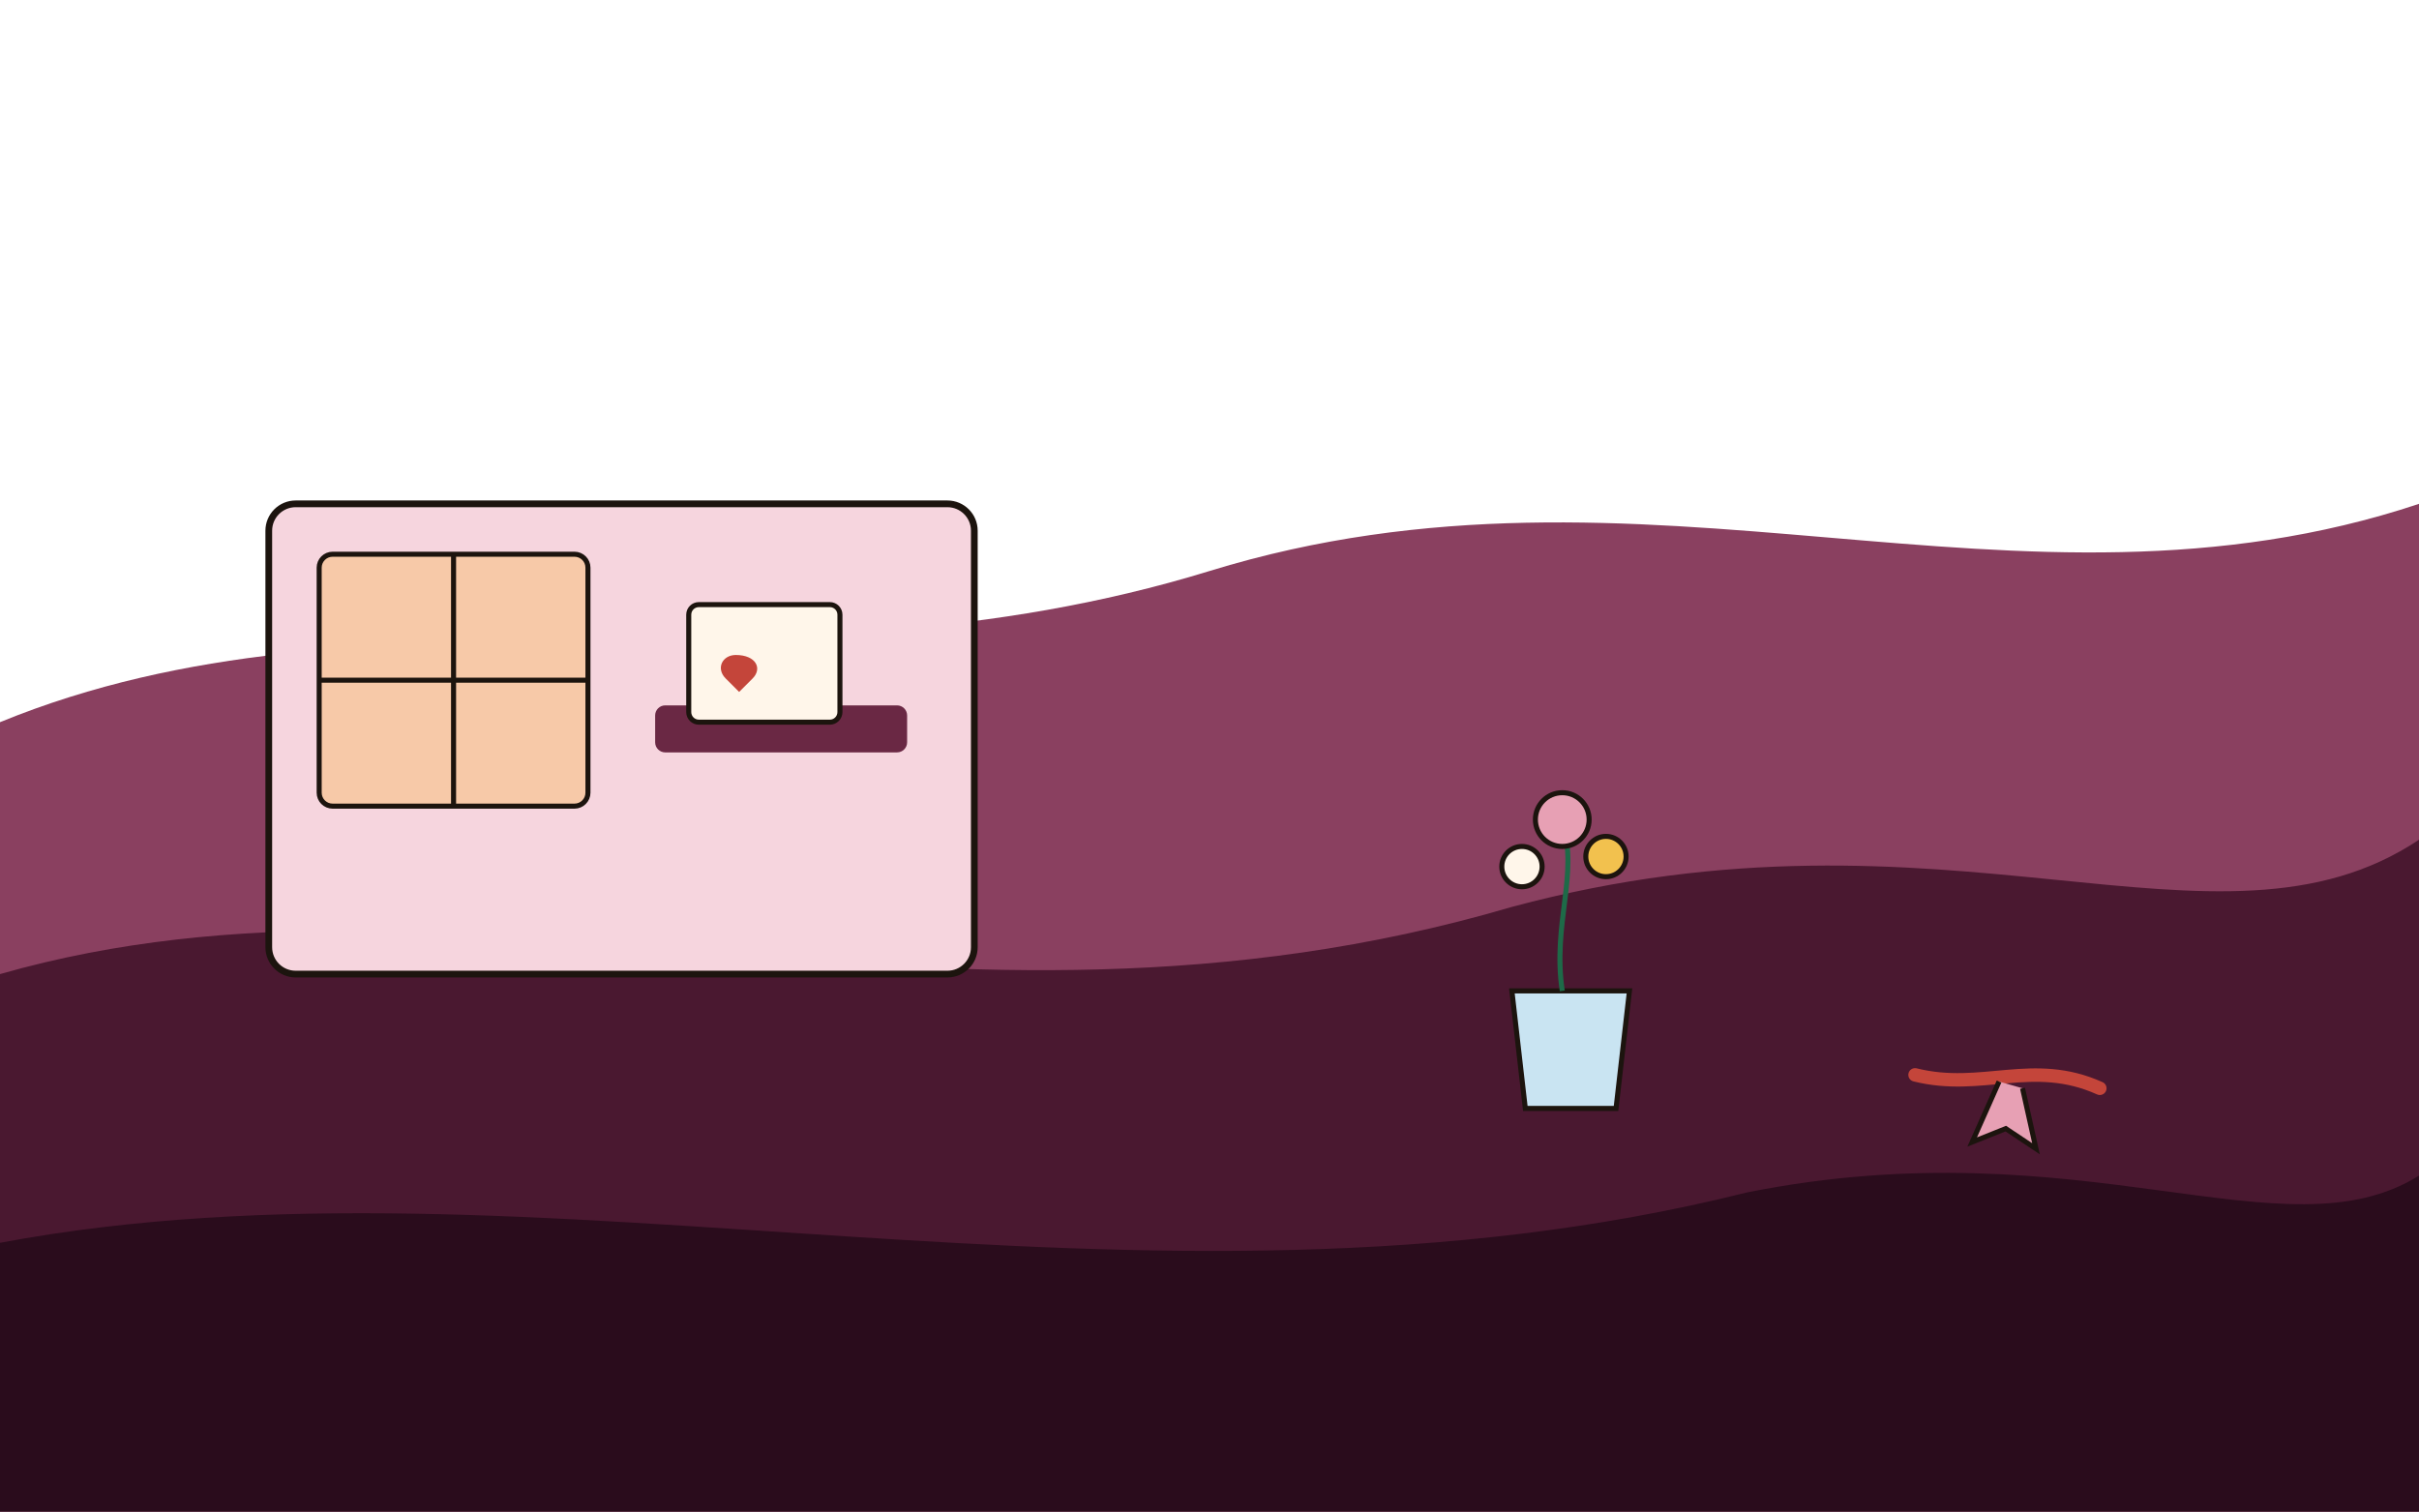
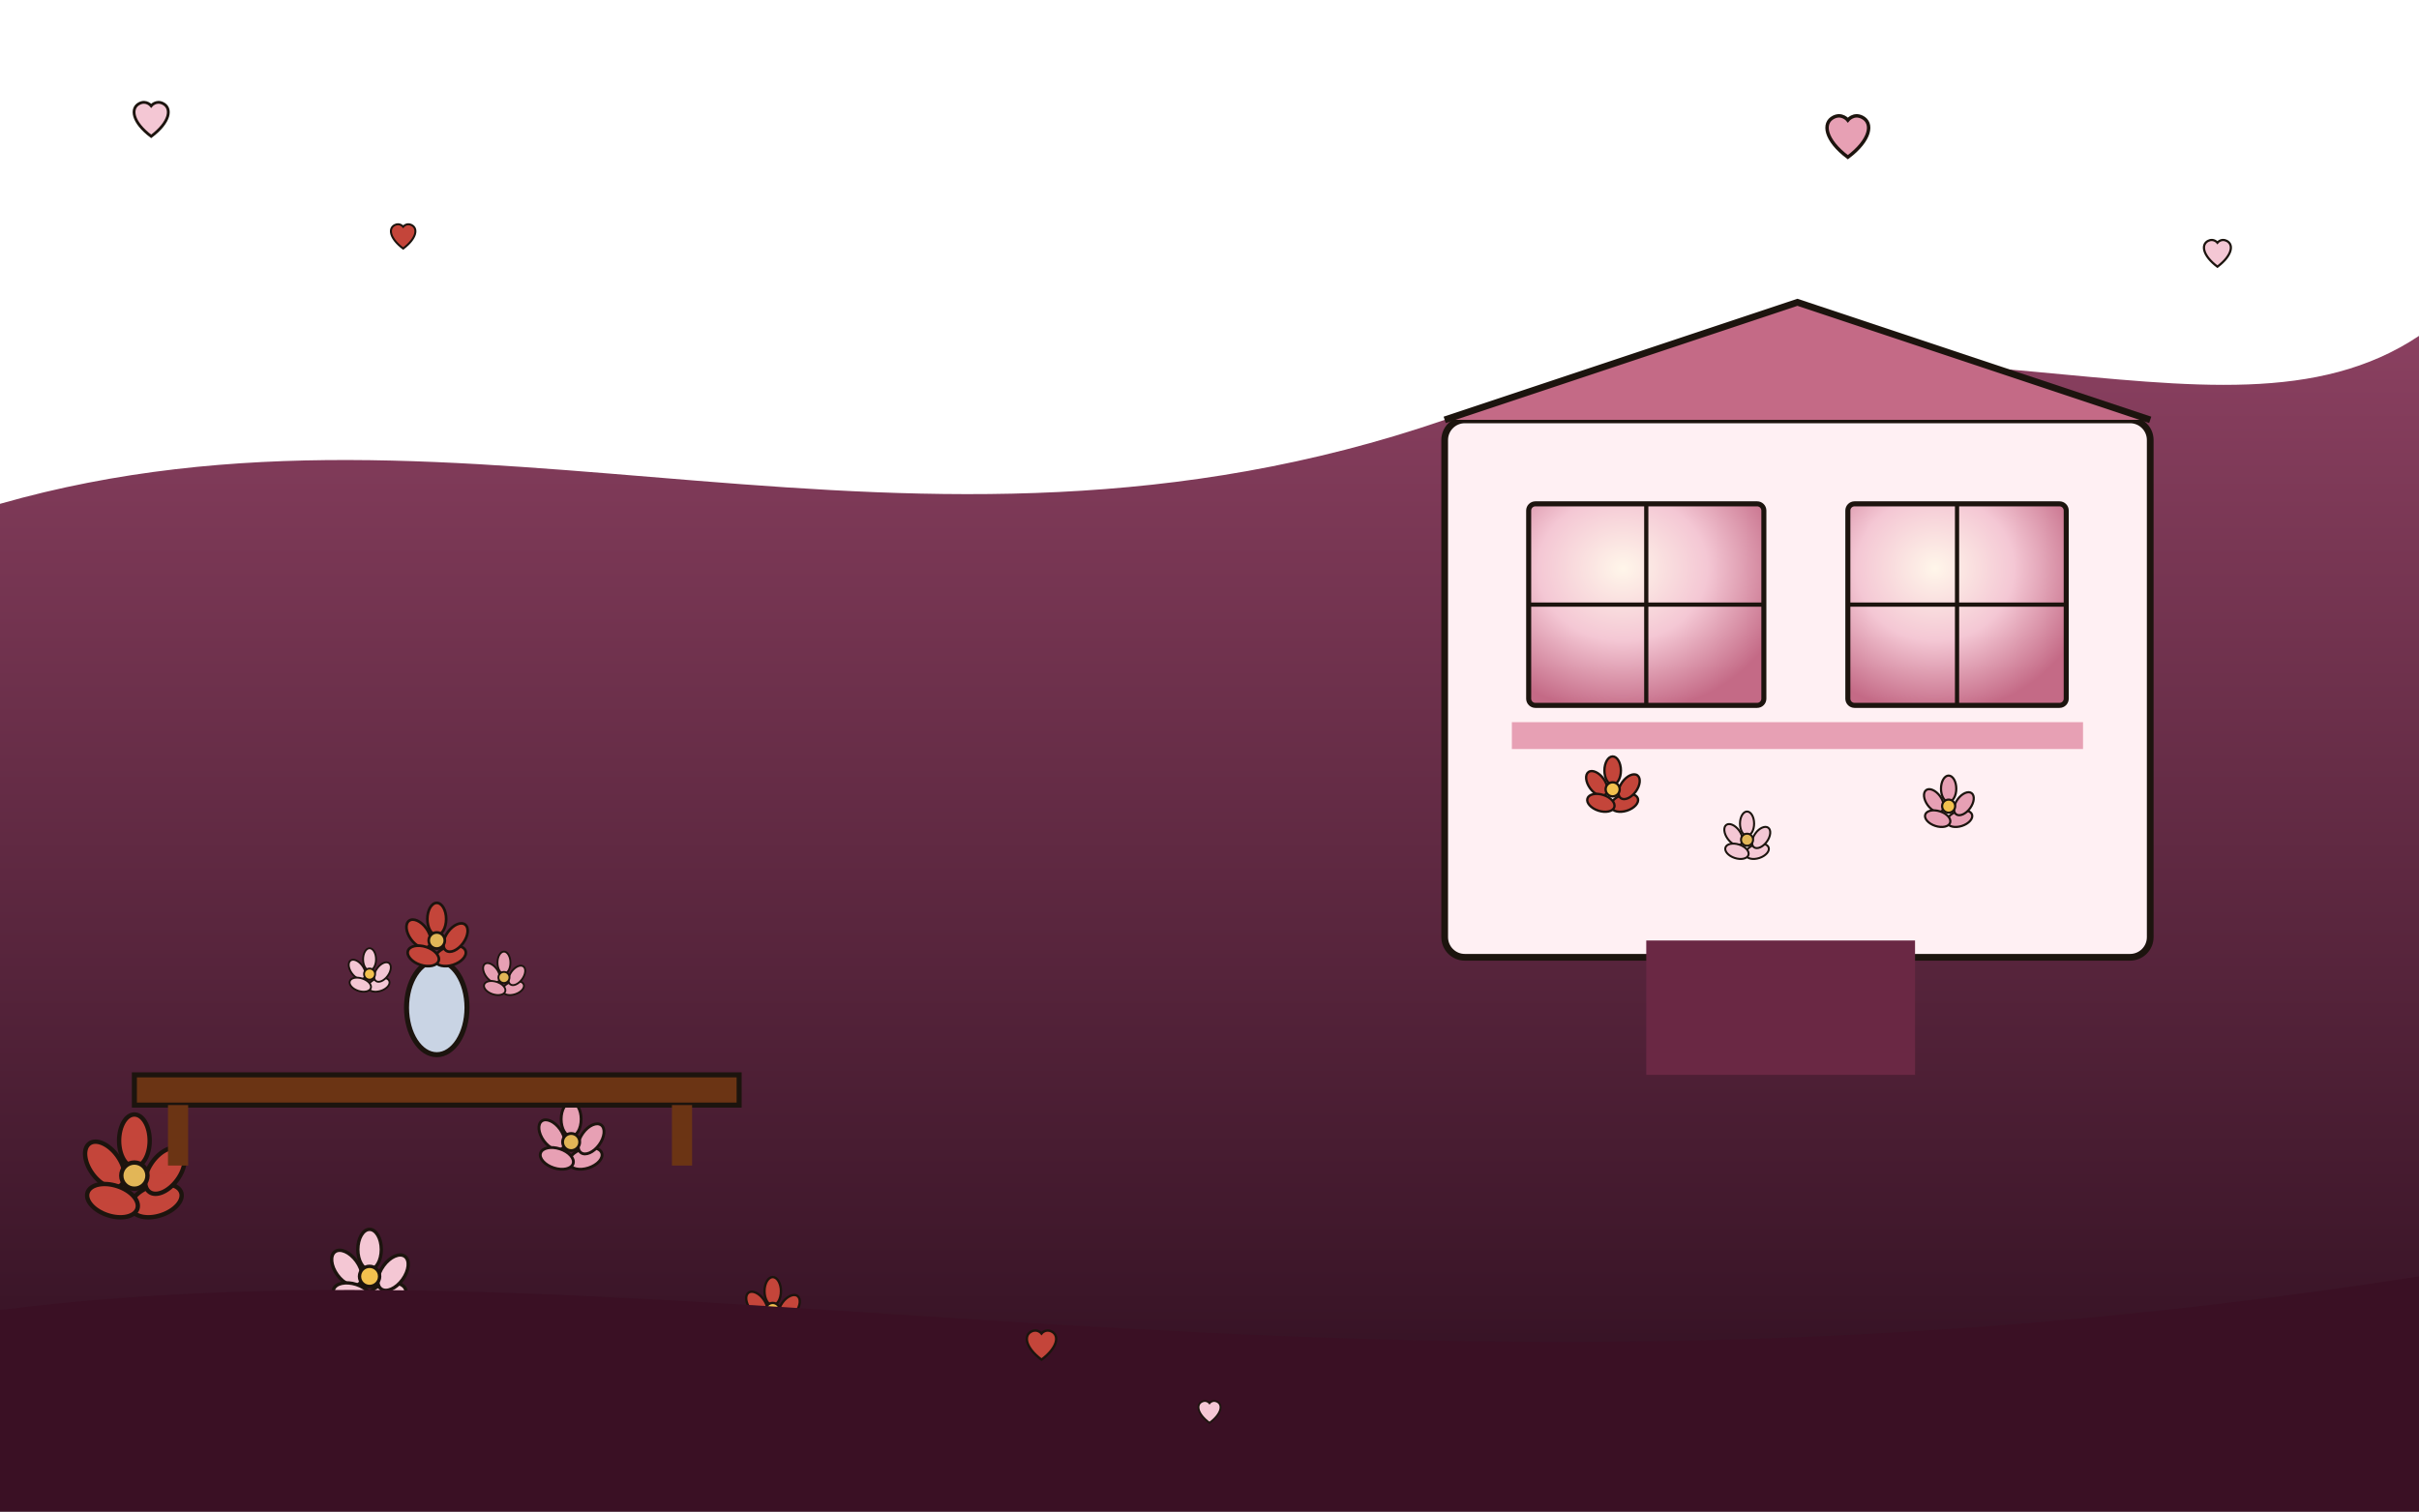
<svg xmlns="http://www.w3.org/2000/svg" viewBox="0 0 1440 900" fill="none" id="scene-portal">
-   <path d="M0 430C220 340 460 420 720 340C980 260 1200 380 1440 300V900H0Z" fill="#8A4060" />
-   <path d="M0 580C280 500 560 640 900 540C1160 470 1320 580 1440 500V900H0Z" fill="#4A1830" />
-   <path d="M0 740C320 680 680 800 1040 710C1240 670 1360 750 1440 700V900H0Z" fill="#2A0C1C" />
-   <g id="window-seat">
-     <rect x="160" y="300" width="420" height="280" rx="16" fill="#F6D5DE" stroke="#1C140E" stroke-width="4" />
-     <rect x="190" y="330" width="160" height="150" rx="8" fill="#F7C9A8" stroke="#1C140E" stroke-width="3" />
-     <path d="M270 330v150M190 405h160" stroke="#1C140E" stroke-width="3" />
-     <rect x="390" y="420" width="150" height="28" rx="6" fill="#6A2844" />
-     <rect x="410" y="360" width="90" height="70" rx="6" fill="#FFF6EA" stroke="#1C140E" stroke-width="3" />
-     <path d="M438 390c-8 0-12 8-6 14 4 4 8 8 8 8s4-4 8-8c6-6 2-14-10-14z" fill="#C4453A" />
+   <defs>
+     <linearGradient id="back" x1="0" y1="0" x2="0" y2="1">
+       <stop offset="0" stop-color="#8A4060" />
+       <stop offset="1" stop-color="#2A0C1C" />
+     </linearGradient>
+     <radialGradient id="glow" cx="40%" cy="32%" r="72%">
+       <stop offset="0" stop-color="#FFF6EA" />
+       <stop offset="0.5" stop-color="#F4C7D4" />
+       <stop offset="1" stop-color="#C46A86" />
+     </radialGradient>
+   </defs>
+   <g transform="translate(90 70) scale(0.7)">
+     <path fill="#F4C7D4" stroke="#1C140E" stroke-width="2.4" d="M0 16C-16 4-18-8-10-12c6-3 10 2 10 2s4-5 10-2c8 4 6 16-10 28z" />
  </g>
-   <g id="flower-jar" transform="translate(860 470)">
-     <path d="M40 120h70l-8 70H48z" fill="#C9E4F2" stroke="#1C140E" stroke-width="3" />
-     <path d="M70 120c-6-40 10-70 0-100" stroke="#1E6A48" stroke-width="3" />
-     <circle cx="70" cy="18" r="16" fill="#E7A0B4" stroke="#1C140E" stroke-width="3" />
-     <circle cx="96" cy="40" r="12" fill="#F2C14E" stroke="#1C140E" stroke-width="3" />
-     <circle cx="46" cy="46" r="12" fill="#FFF6EA" stroke="#1C140E" stroke-width="3" />
+   <g transform="translate(240 140) scale(0.5)">
+     <path fill="#C4453A" stroke="#1C140E" stroke-width="2.4" d="M0 16C-16 4-18-8-10-12c6-3 10 2 10 2s4-5 10-2c8 4 6 16-10 28z" />
  </g>
-   <g id="ribbon" transform="translate(1120 620)">
-     <path d="M20 20c40 10 70-10 110 8" stroke="#C4453A" stroke-width="8" stroke-linecap="round" />
-     <path d="M70 24l-16 36 20-8 18 12-8-36" fill="#E7A0B4" stroke="#1C140E" stroke-width="3" />
+   <g transform="translate(1100 80) scale(0.85)">
+     <path fill="#E7A0B4" stroke="#1C140E" stroke-width="2.4" d="M0 16C-16 4-18-8-10-12c6-3 10 2 10 2s4-5 10-2c8 4 6 16-10 28z" />
+   </g>
+   <g transform="translate(1320 150) scale(0.55)">
+     <path fill="#F4C7D4" stroke="#1C140E" stroke-width="2.4" d="M0 16C-16 4-18-8-10-12c6-3 10 2 10 2s4-5 10-2c8 4 6 16-10 28z" />
+   </g>
+   <path d="M0 300C280 220 540 360 860 250C1140 160 1320 280 1440 200V900H0Z" fill="url(#back)" />
+   <g id="shop">
+     <rect x="860" y="250" width="420" height="320" rx="12" fill="#FFF0F3" stroke="#1C140E" stroke-width="4" />
+     <path d="M860 250l210-70 210 70" fill="#C46A86" stroke="#1C140E" stroke-width="4" />
+     <rect x="910" y="300" width="140" height="120" rx="4" fill="url(#glow)" stroke="#1C140E" stroke-width="3" />
+     <path d="M980 300v120M910 360h140" stroke="#1C140E" stroke-width="2.5" />
+     <rect x="1100" y="300" width="130" height="120" rx="4" fill="url(#glow)" stroke="#1C140E" stroke-width="3" />
+     <path d="M1165 300v120M1100 360h130" stroke="#1C140E" stroke-width="2.5" />
+     <path d="M980 560h160v80H980z" fill="#6A2844" />
+     <rect x="900" y="430" width="340" height="16" fill="#E7A0B4" />
+   </g>
+   <g id="flowers">
+     <g id="flowers" transform="translate(960 470) scale(0.7)">
+       <ellipse cx="0" cy="-16" rx="7" ry="12" fill="#C4453A" stroke="#1C140E" stroke-width="2" />
+       <ellipse cx="14" cy="-6" rx="7" ry="12" fill="#C4453A" stroke="#1C140E" stroke-width="2" transform="rotate(72)" />
+       <ellipse cx="8" cy="12" rx="7" ry="12" fill="#C4453A" stroke="#1C140E" stroke-width="2" transform="rotate(144)" />
+       <ellipse cx="-10" cy="10" rx="7" ry="12" fill="#C4453A" stroke="#1C140E" stroke-width="2" transform="rotate(216)" />
+       <ellipse cx="-14" cy="-6" rx="7" ry="12" fill="#C4453A" stroke="#1C140E" stroke-width="2" transform="rotate(288)" />
+       <circle r="6" fill="#F2C14E" stroke="#1C140E" stroke-width="2" />
+     </g>
+     <g id="flowers" transform="translate(1040 500) scale(0.6)">
+       <ellipse cx="0" cy="-16" rx="7" ry="12" fill="#F4C7D4" stroke="#1C140E" stroke-width="2" />
+       <ellipse cx="14" cy="-6" rx="7" ry="12" fill="#F4C7D4" stroke="#1C140E" stroke-width="2" transform="rotate(72)" />
+       <ellipse cx="8" cy="12" rx="7" ry="12" fill="#F4C7D4" stroke="#1C140E" stroke-width="2" transform="rotate(144)" />
+       <ellipse cx="-10" cy="10" rx="7" ry="12" fill="#F4C7D4" stroke="#1C140E" stroke-width="2" transform="rotate(216)" />
+       <ellipse cx="-14" cy="-6" rx="7" ry="12" fill="#F4C7D4" stroke="#1C140E" stroke-width="2" transform="rotate(288)" />
+       <circle r="6" fill="#E2B657" stroke="#1C140E" stroke-width="2" />
+     </g>
+     <g id="flowers" transform="translate(1160 480) scale(0.65)">
+       <ellipse cx="0" cy="-16" rx="7" ry="12" fill="#E7A0B4" stroke="#1C140E" stroke-width="2" />
+       <ellipse cx="14" cy="-6" rx="7" ry="12" fill="#E7A0B4" stroke="#1C140E" stroke-width="2" transform="rotate(72)" />
+       <ellipse cx="8" cy="12" rx="7" ry="12" fill="#E7A0B4" stroke="#1C140E" stroke-width="2" transform="rotate(144)" />
+       <ellipse cx="-10" cy="10" rx="7" ry="12" fill="#E7A0B4" stroke="#1C140E" stroke-width="2" transform="rotate(216)" />
+       <ellipse cx="-14" cy="-6" rx="7" ry="12" fill="#E7A0B4" stroke="#1C140E" stroke-width="2" transform="rotate(288)" />
+       <circle r="6" fill="#F2C14E" stroke="#1C140E" stroke-width="2" />
+     </g>
+     <g id="flowers" transform="translate(80 700) scale(1.3)">
+       <ellipse cx="0" cy="-16" rx="7" ry="12" fill="#C4453A" stroke="#1C140E" stroke-width="2" />
+       <ellipse cx="14" cy="-6" rx="7" ry="12" fill="#C4453A" stroke="#1C140E" stroke-width="2" transform="rotate(72)" />
+       <ellipse cx="8" cy="12" rx="7" ry="12" fill="#C4453A" stroke="#1C140E" stroke-width="2" transform="rotate(144)" />
+       <ellipse cx="-10" cy="10" rx="7" ry="12" fill="#C4453A" stroke="#1C140E" stroke-width="2" transform="rotate(216)" />
+       <ellipse cx="-14" cy="-6" rx="7" ry="12" fill="#C4453A" stroke="#1C140E" stroke-width="2" transform="rotate(288)" />
+       <circle r="6" fill="#E2B657" stroke="#1C140E" stroke-width="2" />
+     </g>
+     <g id="flowers" transform="translate(220 760) scale(1)">
+       <ellipse cx="0" cy="-16" rx="7" ry="12" fill="#F4C7D4" stroke="#1C140E" stroke-width="2" />
+       <ellipse cx="14" cy="-6" rx="7" ry="12" fill="#F4C7D4" stroke="#1C140E" stroke-width="2" transform="rotate(72)" />
+       <ellipse cx="8" cy="12" rx="7" ry="12" fill="#F4C7D4" stroke="#1C140E" stroke-width="2" transform="rotate(144)" />
+       <ellipse cx="-10" cy="10" rx="7" ry="12" fill="#F4C7D4" stroke="#1C140E" stroke-width="2" transform="rotate(216)" />
+       <ellipse cx="-14" cy="-6" rx="7" ry="12" fill="#F4C7D4" stroke="#1C140E" stroke-width="2" transform="rotate(288)" />
+       <circle r="6" fill="#F2C14E" stroke="#1C140E" stroke-width="2" />
+     </g>
+     <g id="flowers" transform="translate(340 680) scale(0.85)">
+       <ellipse cx="0" cy="-16" rx="7" ry="12" fill="#E7A0B4" stroke="#1C140E" stroke-width="2" />
+       <ellipse cx="14" cy="-6" rx="7" ry="12" fill="#E7A0B4" stroke="#1C140E" stroke-width="2" transform="rotate(72)" />
+       <ellipse cx="8" cy="12" rx="7" ry="12" fill="#E7A0B4" stroke="#1C140E" stroke-width="2" transform="rotate(144)" />
+       <ellipse cx="-10" cy="10" rx="7" ry="12" fill="#E7A0B4" stroke="#1C140E" stroke-width="2" transform="rotate(216)" />
+       <ellipse cx="-14" cy="-6" rx="7" ry="12" fill="#E7A0B4" stroke="#1C140E" stroke-width="2" transform="rotate(288)" />
+       <circle r="6" fill="#E2B657" stroke="#1C140E" stroke-width="2" />
+     </g>
+     <g id="flowers" transform="translate(460 780) scale(0.7)">
+       <ellipse cx="0" cy="-16" rx="7" ry="12" fill="#C4453A" stroke="#1C140E" stroke-width="2" />
+       <ellipse cx="14" cy="-6" rx="7" ry="12" fill="#C4453A" stroke="#1C140E" stroke-width="2" transform="rotate(72)" />
+       <ellipse cx="8" cy="12" rx="7" ry="12" fill="#C4453A" stroke="#1C140E" stroke-width="2" transform="rotate(144)" />
+       <ellipse cx="-10" cy="10" rx="7" ry="12" fill="#C4453A" stroke="#1C140E" stroke-width="2" transform="rotate(216)" />
+       <ellipse cx="-14" cy="-6" rx="7" ry="12" fill="#C4453A" stroke="#1C140E" stroke-width="2" transform="rotate(288)" />
+       <circle r="6" fill="#F2C14E" stroke="#1C140E" stroke-width="2" />
+     </g>
+   </g>
+   <g id="bench">
+     <path d="M80 640h360v18H80z" fill="#6B3414" stroke="#1C140E" stroke-width="3" />
+     <rect x="100" y="658" width="12" height="36" fill="#6B3414" />
+     <rect x="400" y="658" width="12" height="36" fill="#6B3414" />
+   </g>
+   <g id="bouquet">
+     <ellipse cx="260" cy="600" rx="18" ry="28" fill="#C9D4E4" stroke="#1C140E" stroke-width="3" />
+     <g id="flowers" transform="translate(260 560) scale(0.8)">
+       <ellipse cx="0" cy="-16" rx="7" ry="12" fill="#C4453A" stroke="#1C140E" stroke-width="2" />
+       <ellipse cx="14" cy="-6" rx="7" ry="12" fill="#C4453A" stroke="#1C140E" stroke-width="2" transform="rotate(72)" />
+       <ellipse cx="8" cy="12" rx="7" ry="12" fill="#C4453A" stroke="#1C140E" stroke-width="2" transform="rotate(144)" />
+       <ellipse cx="-10" cy="10" rx="7" ry="12" fill="#C4453A" stroke="#1C140E" stroke-width="2" transform="rotate(216)" />
+       <ellipse cx="-14" cy="-6" rx="7" ry="12" fill="#C4453A" stroke="#1C140E" stroke-width="2" transform="rotate(288)" />
+       <circle r="6" fill="#E2B657" stroke="#1C140E" stroke-width="2" />
+     </g>
+     <g id="flowers" transform="translate(220 580) scale(0.55)">
+       <ellipse cx="0" cy="-16" rx="7" ry="12" fill="#F4C7D4" stroke="#1C140E" stroke-width="2" />
+       <ellipse cx="14" cy="-6" rx="7" ry="12" fill="#F4C7D4" stroke="#1C140E" stroke-width="2" transform="rotate(72)" />
+       <ellipse cx="8" cy="12" rx="7" ry="12" fill="#F4C7D4" stroke="#1C140E" stroke-width="2" transform="rotate(144)" />
+       <ellipse cx="-10" cy="10" rx="7" ry="12" fill="#F4C7D4" stroke="#1C140E" stroke-width="2" transform="rotate(216)" />
+       <ellipse cx="-14" cy="-6" rx="7" ry="12" fill="#F4C7D4" stroke="#1C140E" stroke-width="2" transform="rotate(288)" />
+       <circle r="6" fill="#F2C14E" stroke="#1C140E" stroke-width="2" />
+     </g>
+     <g id="flowers" transform="translate(300 582) scale(0.55)">
+       <ellipse cx="0" cy="-16" rx="7" ry="12" fill="#E7A0B4" stroke="#1C140E" stroke-width="2" />
+       <ellipse cx="14" cy="-6" rx="7" ry="12" fill="#E7A0B4" stroke="#1C140E" stroke-width="2" transform="rotate(72)" />
+       <ellipse cx="8" cy="12" rx="7" ry="12" fill="#E7A0B4" stroke="#1C140E" stroke-width="2" transform="rotate(144)" />
+       <ellipse cx="-10" cy="10" rx="7" ry="12" fill="#E7A0B4" stroke="#1C140E" stroke-width="2" transform="rotate(216)" />
+       <ellipse cx="-14" cy="-6" rx="7" ry="12" fill="#E7A0B4" stroke="#1C140E" stroke-width="2" transform="rotate(288)" />
+       <circle r="6" fill="#E2B657" stroke="#1C140E" stroke-width="2" />
+     </g>
+   </g>
+   <path d="M0 780C400 730 800 860 1440 760V900H0Z" fill="#3A1024" />
+   <g transform="translate(620 800) scale(0.6)">
+     <path fill="#C4453A" stroke="#1C140E" stroke-width="2.4" d="M0 16C-16 4-18-8-10-12c6-3 10 2 10 2s4-5 10-2c8 4 6 16-10 28z" />
+   </g>
+   <g transform="translate(720 840) scale(0.45)">
+     <path fill="#F4C7D4" stroke="#1C140E" stroke-width="2.4" d="M0 16C-16 4-18-8-10-12c6-3 10 2 10 2s4-5 10-2c8 4 6 16-10 28z" />
  </g>
</svg>
